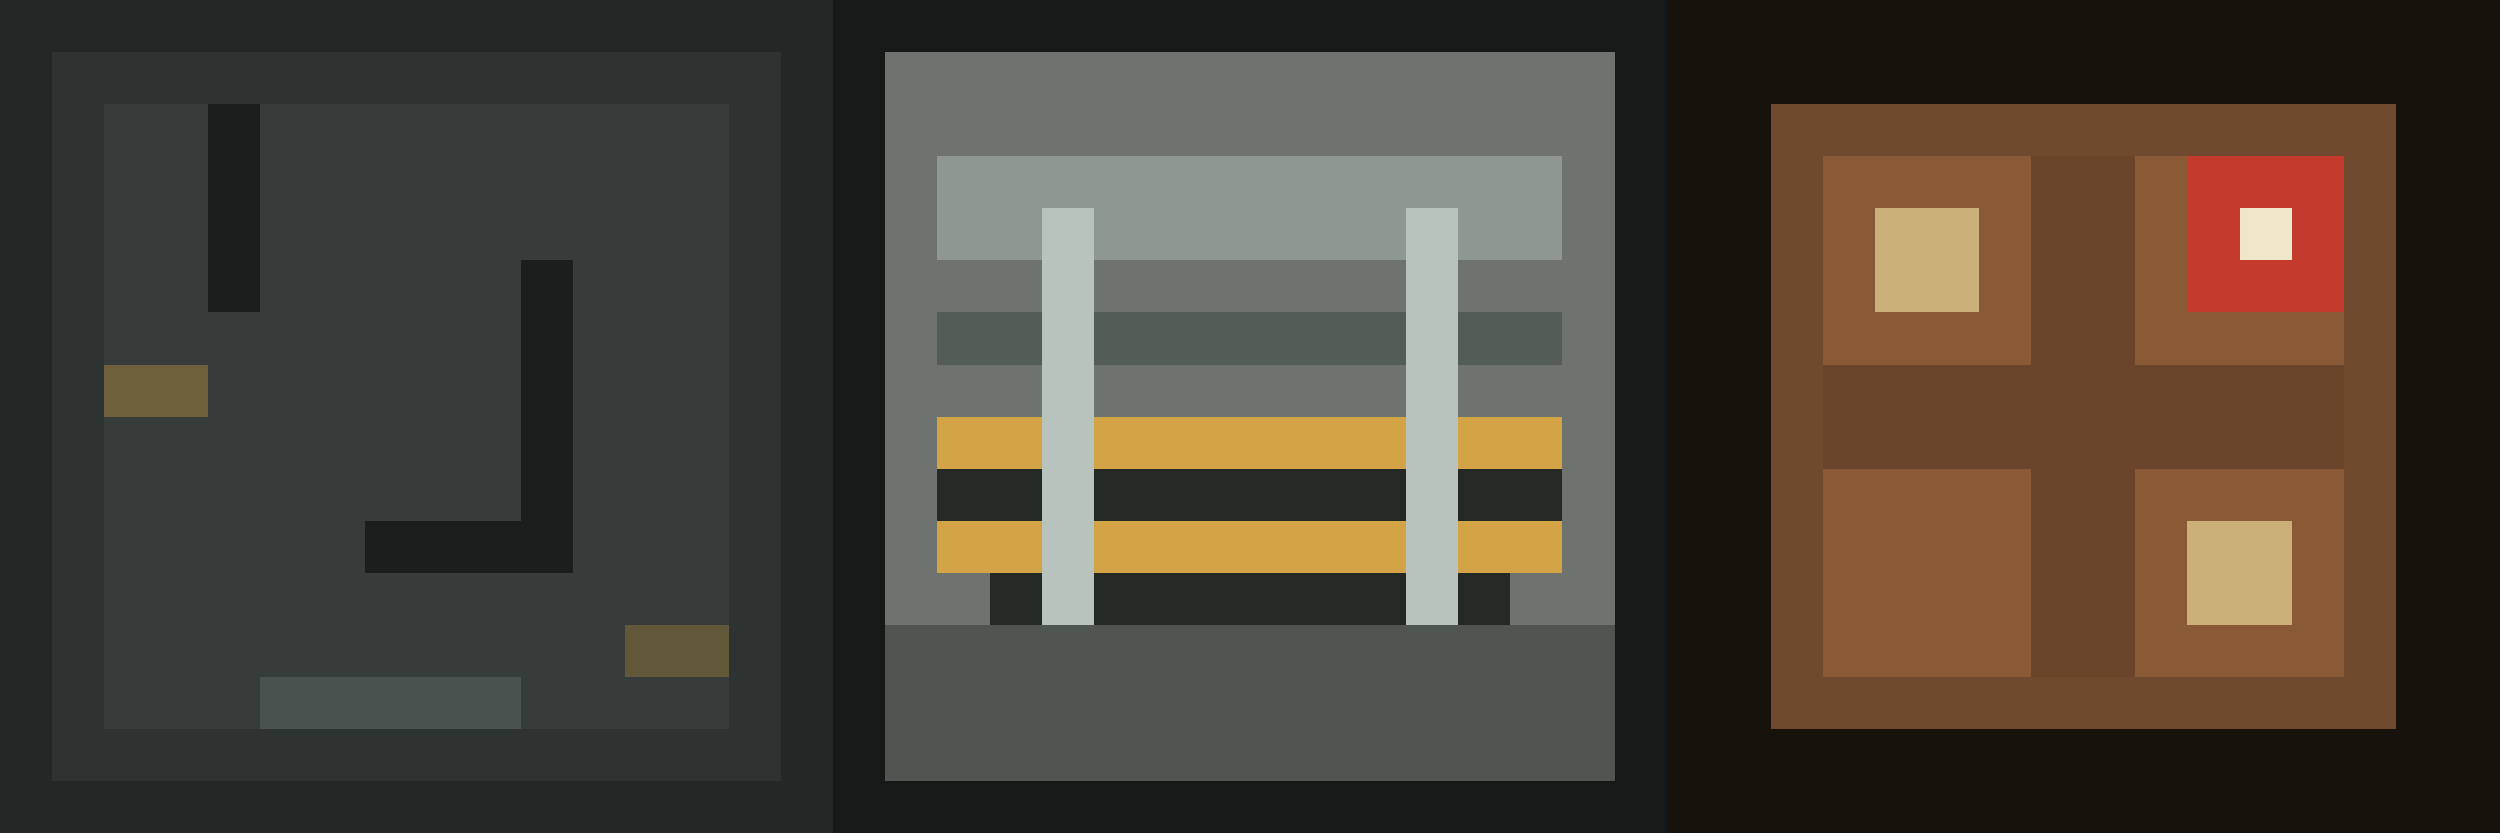
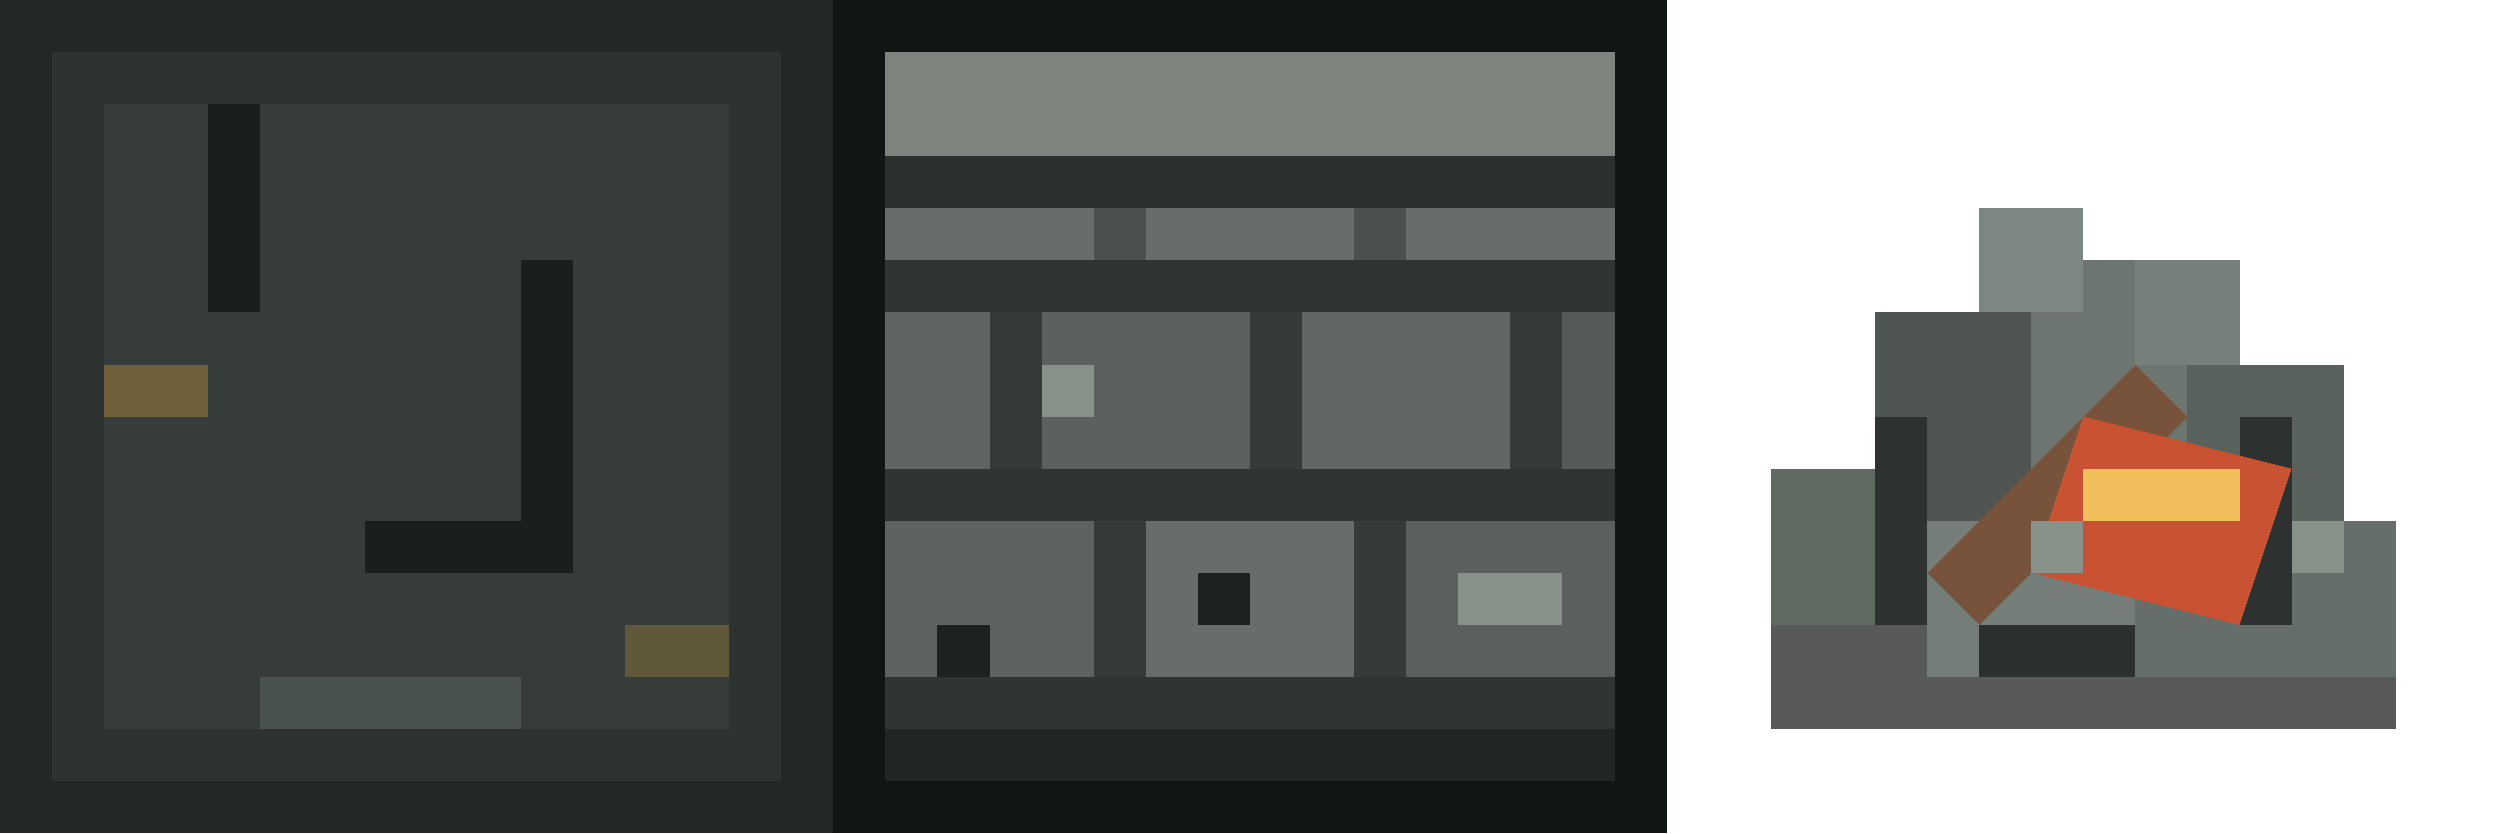
<svg xmlns="http://www.w3.org/2000/svg" width="48" height="16" viewBox="0 0 48 16" shape-rendering="crispEdges">
  <g transform="translate(0 0)">
    <rect width="16" height="16" fill="#232726" />
    <rect x="1" y="1" width="14" height="14" fill="#2d3331" />
    <rect x="2" y="2" width="12" height="12" fill="#353c39" />
    <rect x="4" y="2" width="1" height="4" fill="#1a1e1d" />
    <rect x="10" y="5" width="1" height="5" fill="#1a1e1d" />
    <rect x="7" y="10" width="4" height="1" fill="#1a1e1d" />
    <rect x="2" y="7" width="2" height="1" fill="#b38c3e" fill-opacity="0.45" />
    <rect x="12" y="12" width="2" height="1" fill="#b38c3e" fill-opacity="0.35" />
    <rect x="5" y="13" width="5" height="1" fill="#4a524f" />
  </g>
  <g transform="translate(16 0)">
-     <rect width="16" height="16" fill="#151917" />
-     <rect x="1" y="1" width="14" height="14" fill="#6f736f" />
-     <rect x="1" y="12" width="14" height="3" fill="#4f5652" />
-     <rect x="2" y="3" width="12" height="2" fill="#8e9792" />
-     <rect x="2" y="6" width="12" height="1" fill="#545c58" />
-     <rect x="2" y="8" width="12" height="1" fill="#d2a446" />
-     <rect x="2" y="9" width="12" height="1" fill="#262a27" />
-     <rect x="2" y="10" width="12" height="1" fill="#d2a446" />
-     <rect x="3" y="11" width="10" height="1" fill="#262a27" />
-     <rect x="4" y="4" width="1" height="8" fill="#b9c3bd" />
-     <rect x="11" y="4" width="1" height="8" fill="#b9c3bd" />
+     <rect width="16" height="16" fill="#111513" />
+     <rect x="1" y="1" width="14" height="14" fill="#4b514d" />
+     <rect x="1" y="1" width="14" height="2" fill="#7c847d" />
+     <rect x="1" y="3" width="14" height="1" fill="#2b302d" />
+     <rect x="1" y="5" width="14" height="1" fill="#2f3531" />
+     <rect x="1" y="9" width="14" height="1" fill="#2f3531" />
+     <rect x="1" y="13" width="14" height="1" fill="#2f3531" />
+     <rect x="1" y="14" width="14" height="1" fill="#222725" />
+     <rect x="1" y="4" width="4" height="1" fill="#676e69" />
+     <rect x="6" y="4" width="4" height="1" fill="#676e69" />
+     <rect x="11" y="4" width="4" height="1" fill="#676e69" />
+     <rect x="1" y="6" width="2" height="3" fill="#5f6661" />
+     <rect x="4" y="6" width="4" height="3" fill="#5b615d" />
+     <rect x="9" y="6" width="4" height="3" fill="#616863" />
+     <rect x="14" y="6" width="1" height="3" fill="#555c58" />
+     <rect x="1" y="10" width="4" height="3" fill="#5d645f" />
+     <rect x="6" y="10" width="4" height="3" fill="#676e69" />
+     <rect x="11" y="10" width="4" height="3" fill="#5a605c" />
+     <rect x="3" y="6" width="1" height="3" fill="#353b37" />
+     <rect x="8" y="6" width="1" height="3" fill="#353b37" />
+     <rect x="13" y="6" width="1" height="3" fill="#353b37" />
+     <rect x="5" y="10" width="1" height="3" fill="#353b37" />
+     <rect x="10" y="10" width="1" height="3" fill="#353b37" />
+     <rect x="4" y="7" width="1" height="1" fill="#88918a" />
+     <rect x="12" y="11" width="2" height="1" fill="#88918a" />
+     <rect x="7" y="11" width="1" height="1" fill="#1d2120" />
+     <rect x="2" y="12" width="1" height="1" fill="#1d2120" />
  </g>
  <g transform="translate(32 0)">
-     <rect width="16" height="16" fill="#18120d" />
-     <rect x="2" y="2" width="12" height="12" fill="#704a2f" />
-     <rect x="3" y="3" width="10" height="10" fill="#8a5a37" />
-     <rect x="3" y="7" width="10" height="2" fill="#6a452b" />
-     <rect x="7" y="3" width="2" height="10" fill="#6a452b" />
-     <rect x="4" y="4" width="2" height="2" fill="#ccb07a" />
-     <rect x="10" y="10" width="2" height="2" fill="#ccb07a" />
-     <rect x="10" y="3" width="3" height="3" fill="#c43a2d" />
-     <rect x="11" y="4" width="1" height="1" fill="#f0e6c8" />
+     <rect x="2" y="12" width="12" height="2" fill="#181b1a" fill-opacity="0.72" />
+     <rect x="4" y="6" width="3" height="6" fill="#4f5652" />
+     <rect x="7" y="5" width="3" height="6" fill="#6c7570" />
+     <rect x="10" y="7" width="3" height="5" fill="#5a625d" />
+     <rect x="2" y="9" width="3" height="3" fill="#616963" />
+     <rect x="5" y="10" width="4" height="3" fill="#747d77" />
+     <rect x="9" y="10" width="5" height="3" fill="#666e69" />
+     <rect x="6" y="4" width="2" height="2" fill="#7d8781" />
+     <rect x="9" y="5" width="2" height="2" fill="#77807a" />
+     <rect x="4" y="8" width="1" height="4" fill="#2d312f" />
+     <rect x="11" y="8" width="1" height="4" fill="#2d312f" />
+     <polygon points="5,11 9,7 10,8 6,12" fill="#78533b" />
+     <polygon points="8,8 12,9 11,12 7,11" fill="#c85232" />
+     <rect x="8" y="9" width="3" height="1" fill="#f0be5a" />
+     <rect x="7" y="10" width="1" height="1" fill="#88918a" />
+     <rect x="12" y="10" width="1" height="1" fill="#88918a" />
+     <rect x="6" y="12" width="3" height="1" fill="#2c302e" />
  </g>
</svg>
